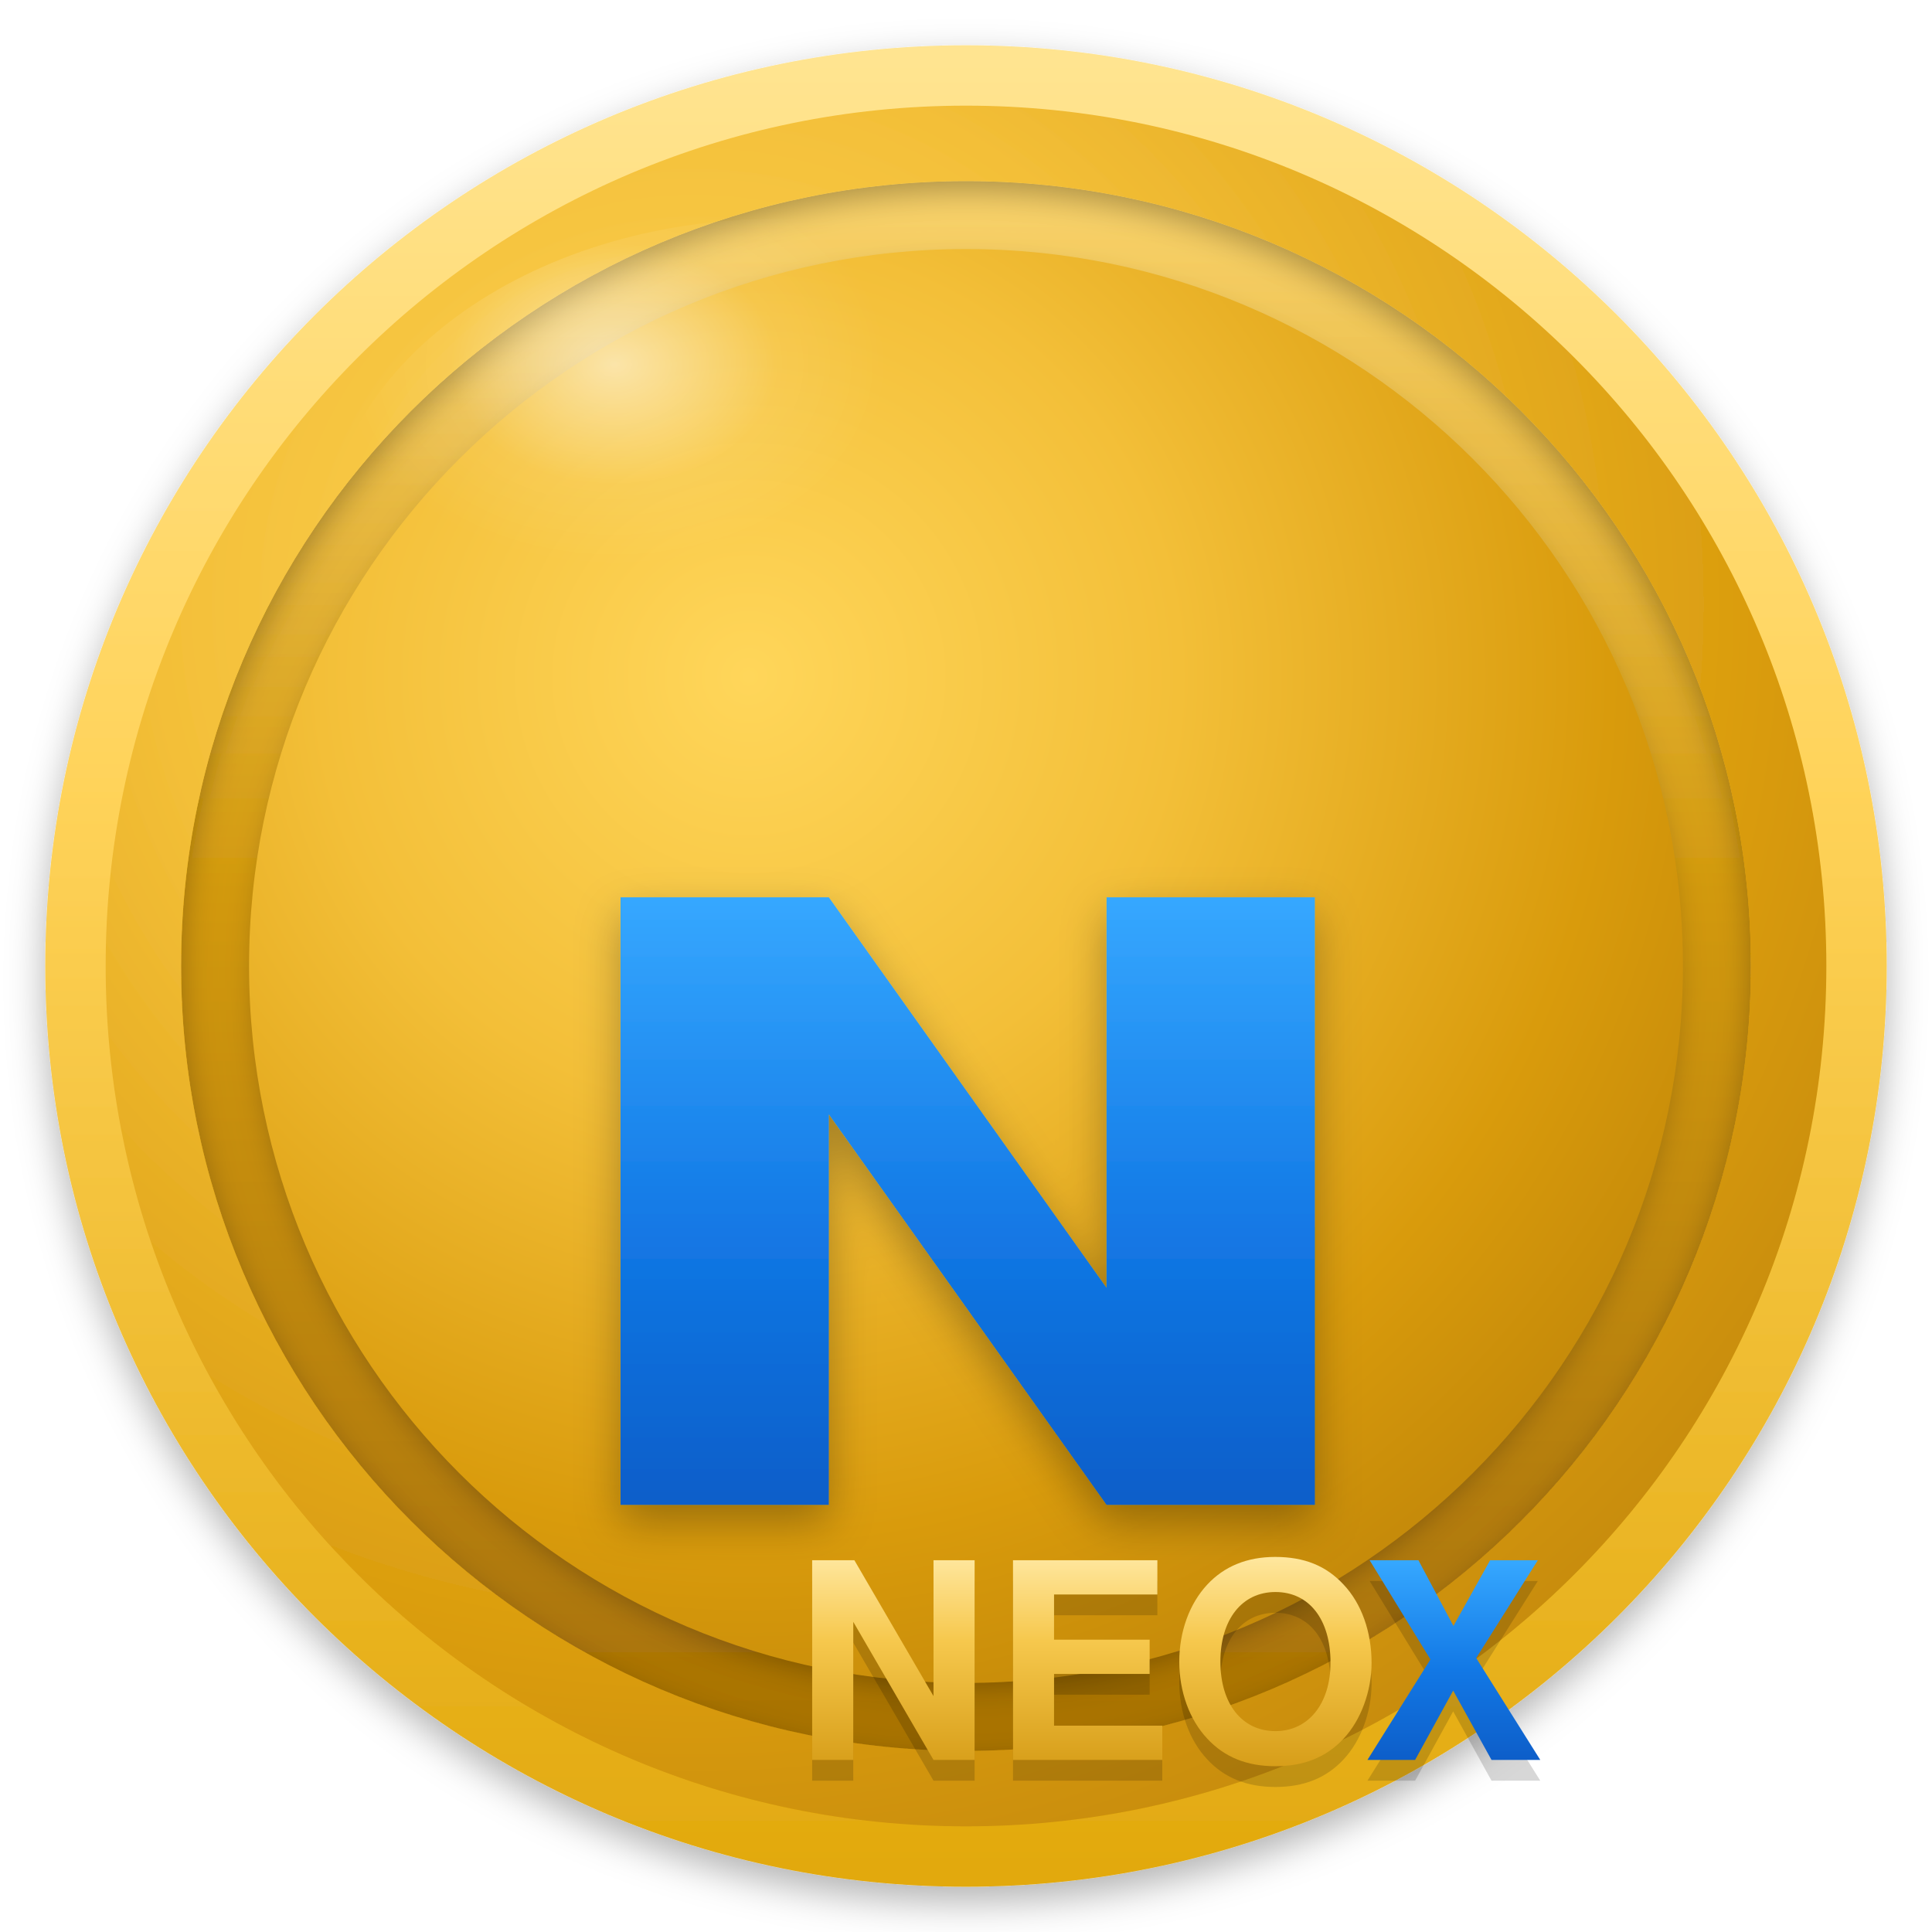
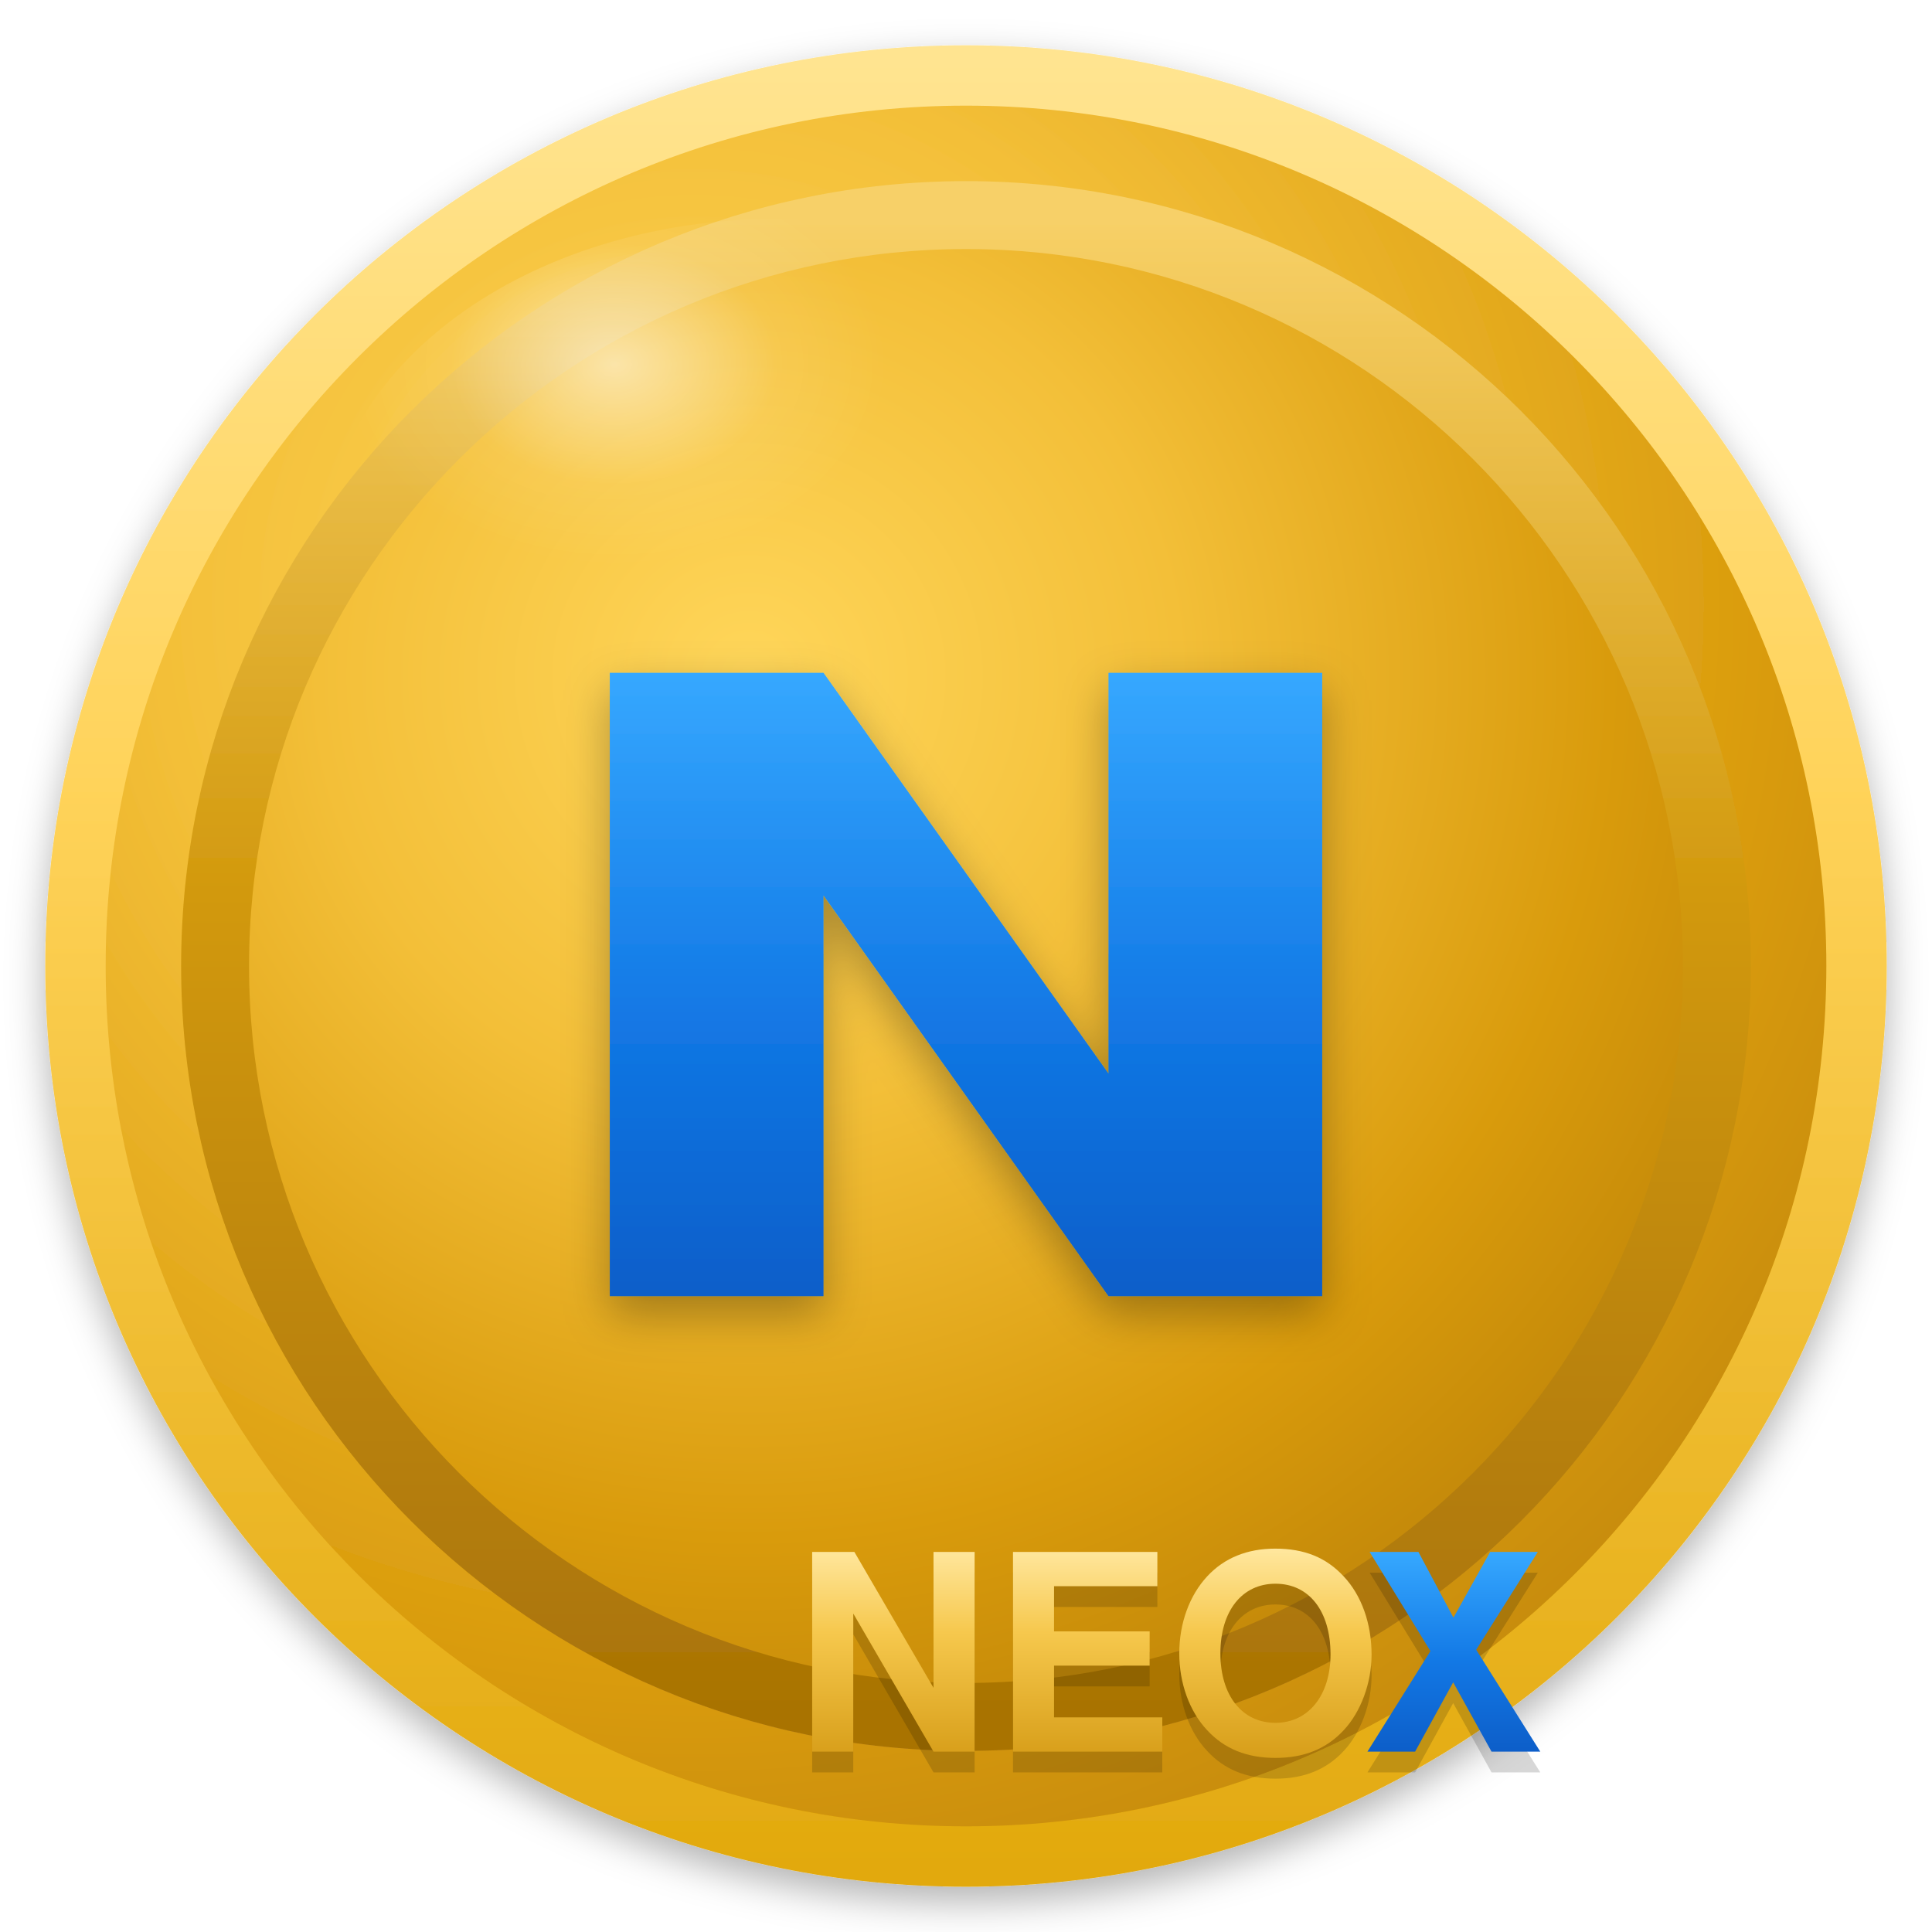
- <svg xmlns="http://www.w3.org/2000/svg" viewBox="0 0 512 512" role="img" aria-label="NeoX Coin (N larger)">
+ <svg xmlns="http://www.w3.org/2000/svg" viewBox="0 0 512 512" role="img" aria-label="NeoX Coin (Centered)">
  <defs>
    <radialGradient id="goldRadial" cx="35%" cy="30%" r="85%">
      <stop offset="0%" stop-color="#ffd65a" />
      <stop offset="35%" stop-color="#f3bf38" />
      <stop offset="70%" stop-color="#d99b0c" />
      <stop offset="100%" stop-color="#b87f08" />
    </radialGradient>
    <linearGradient id="rimLight" x1="0" y1="0" x2="0" y2="1">
      <stop offset="0%" stop-color="#ffe490" />
      <stop offset="40%" stop-color="#ffd35a" />
      <stop offset="100%" stop-color="#e2a90e" />
    </linearGradient>
    <linearGradient id="innerRim" x1="0" y1="0" x2="0" y2="1">
      <stop offset="0%" stop-color="#f7d067" />
      <stop offset="45%" stop-color="#d2990d" />
      <stop offset="100%" stop-color="#a97306" />
    </linearGradient>
    <linearGradient id="blueGrad" x1="0" y1="0" x2="0" y2="1">
      <stop offset="0%" stop-color="#36a8ff" />
      <stop offset="55%" stop-color="#1278e5" />
      <stop offset="100%" stop-color="#0d5ec9" />
    </linearGradient>
    <linearGradient id="goldText" x1="0" y1="0" x2="0" y2="1">
      <stop offset="0%" stop-color="#ffe79e" />
      <stop offset="40%" stop-color="#f6c84d" />
      <stop offset="100%" stop-color="#d79e19" />
    </linearGradient>
    <filter id="softShadow" x="-30%" y="-30%" width="160%" height="160%">
      <feOffset dy="4" in="SourceAlpha" result="off" />
      <feGaussianBlur in="off" stdDeviation="5" result="blur" />
      <feColorMatrix in="blur" type="matrix" values="0 0 0 0 0                 0 0 0 0 0                 0 0 0 0 0                 0 0 0 .3 0" result="shadow" />
      <feMerge>
        <feMergeNode in="shadow" />
        <feMergeNode in="SourceGraphic" />
      </feMerge>
    </filter>
-     <filter id="innerShadow" x="-50%" y="-50%" width="200%" height="200%">
-       <feOffset dy="3" />
-       <feGaussianBlur stdDeviation="4" result="g" />
-       <feComposite in="g" in2="SourceAlpha" operator="arithmetic" k2="-1" k3="1" result="inner" />
-       <feColorMatrix in="inner" type="matrix" values="0 0 0 0 0                 0 0 0 0 0                 0 0 0 0 0                 0 0 0 .55 0" />
-       <feComposite in2="SourceGraphic" operator="over" />
-     </filter>
    <radialGradient id="spec" cx="32%" cy="22%" r="30%">
      <stop offset="0%" stop-color="#fff" stop-opacity=".55" />
      <stop offset="60%" stop-color="#fff" stop-opacity=".08" />
      <stop offset="100%" stop-color="#fff" stop-opacity="0" />
    </radialGradient>
  </defs>
  <g filter="url(#softShadow)">
    <circle cx="256" cy="256" r="236" fill="url(#goldRadial)" />
    <circle cx="256" cy="256" r="236" fill="none" stroke="url(#rimLight)" stroke-width="16" />
-     <circle cx="256" cy="256" r="198" fill="none" stroke="url(#innerRim)" stroke-width="20" filter="url(#innerShadow)" />
+     <circle cx="256" cy="256" r="198" fill="none" stroke="url(#innerRim)" stroke-width="20" />
  </g>
  <circle cx="256" cy="256" r="190" fill="url(#goldRadial)" />
  <ellipse cx="206" cy="146" rx="120" ry="88" fill="url(#spec)" />
-   <g transform="translate(0,-6) scale(1.15)">
-     <path d="M176 190 L224 190 L288 280 L288 190 L336 190 L336 330 L288 330 L224 240 L224 330 L176 330 Z" fill="url(#blueGrad)" filter="url(#softShadow)" transform="translate(-33,22)" />
+   <g transform="translate(256,255) scale(1.18) translate(-256,-255)">
+     <path d="M176 190 L224 190 L288 280 L288 190 L336 190 L336 330 L288 330 L224 240 L224 330 L176 330 Z" fill="url(#blueGrad)" filter="url(#softShadow)" />
  </g>
-   <g font-family="Arial Black, Helvetica, Arial, sans-serif" font-weight="900" text-anchor="middle" transform="scale(1.1) translate(22,32)">
+   <g font-family="Arial Black, Helvetica, Arial, sans-serif" font-weight="900" text-anchor="middle" transform="scale(1.1) translate(22,30)">
    <text x="240" y="397" font-size="66" opacity=".16" fill="#000">NEO</text>
    <text x="328" y="397" font-size="66" opacity=".16" fill="#000">X</text>
    <text x="240" y="392" font-size="66" fill="url(#goldText)">NEO</text>
    <text x="328" y="392" font-size="66" fill="url(#blueGrad)">X</text>
  </g>
</svg>
